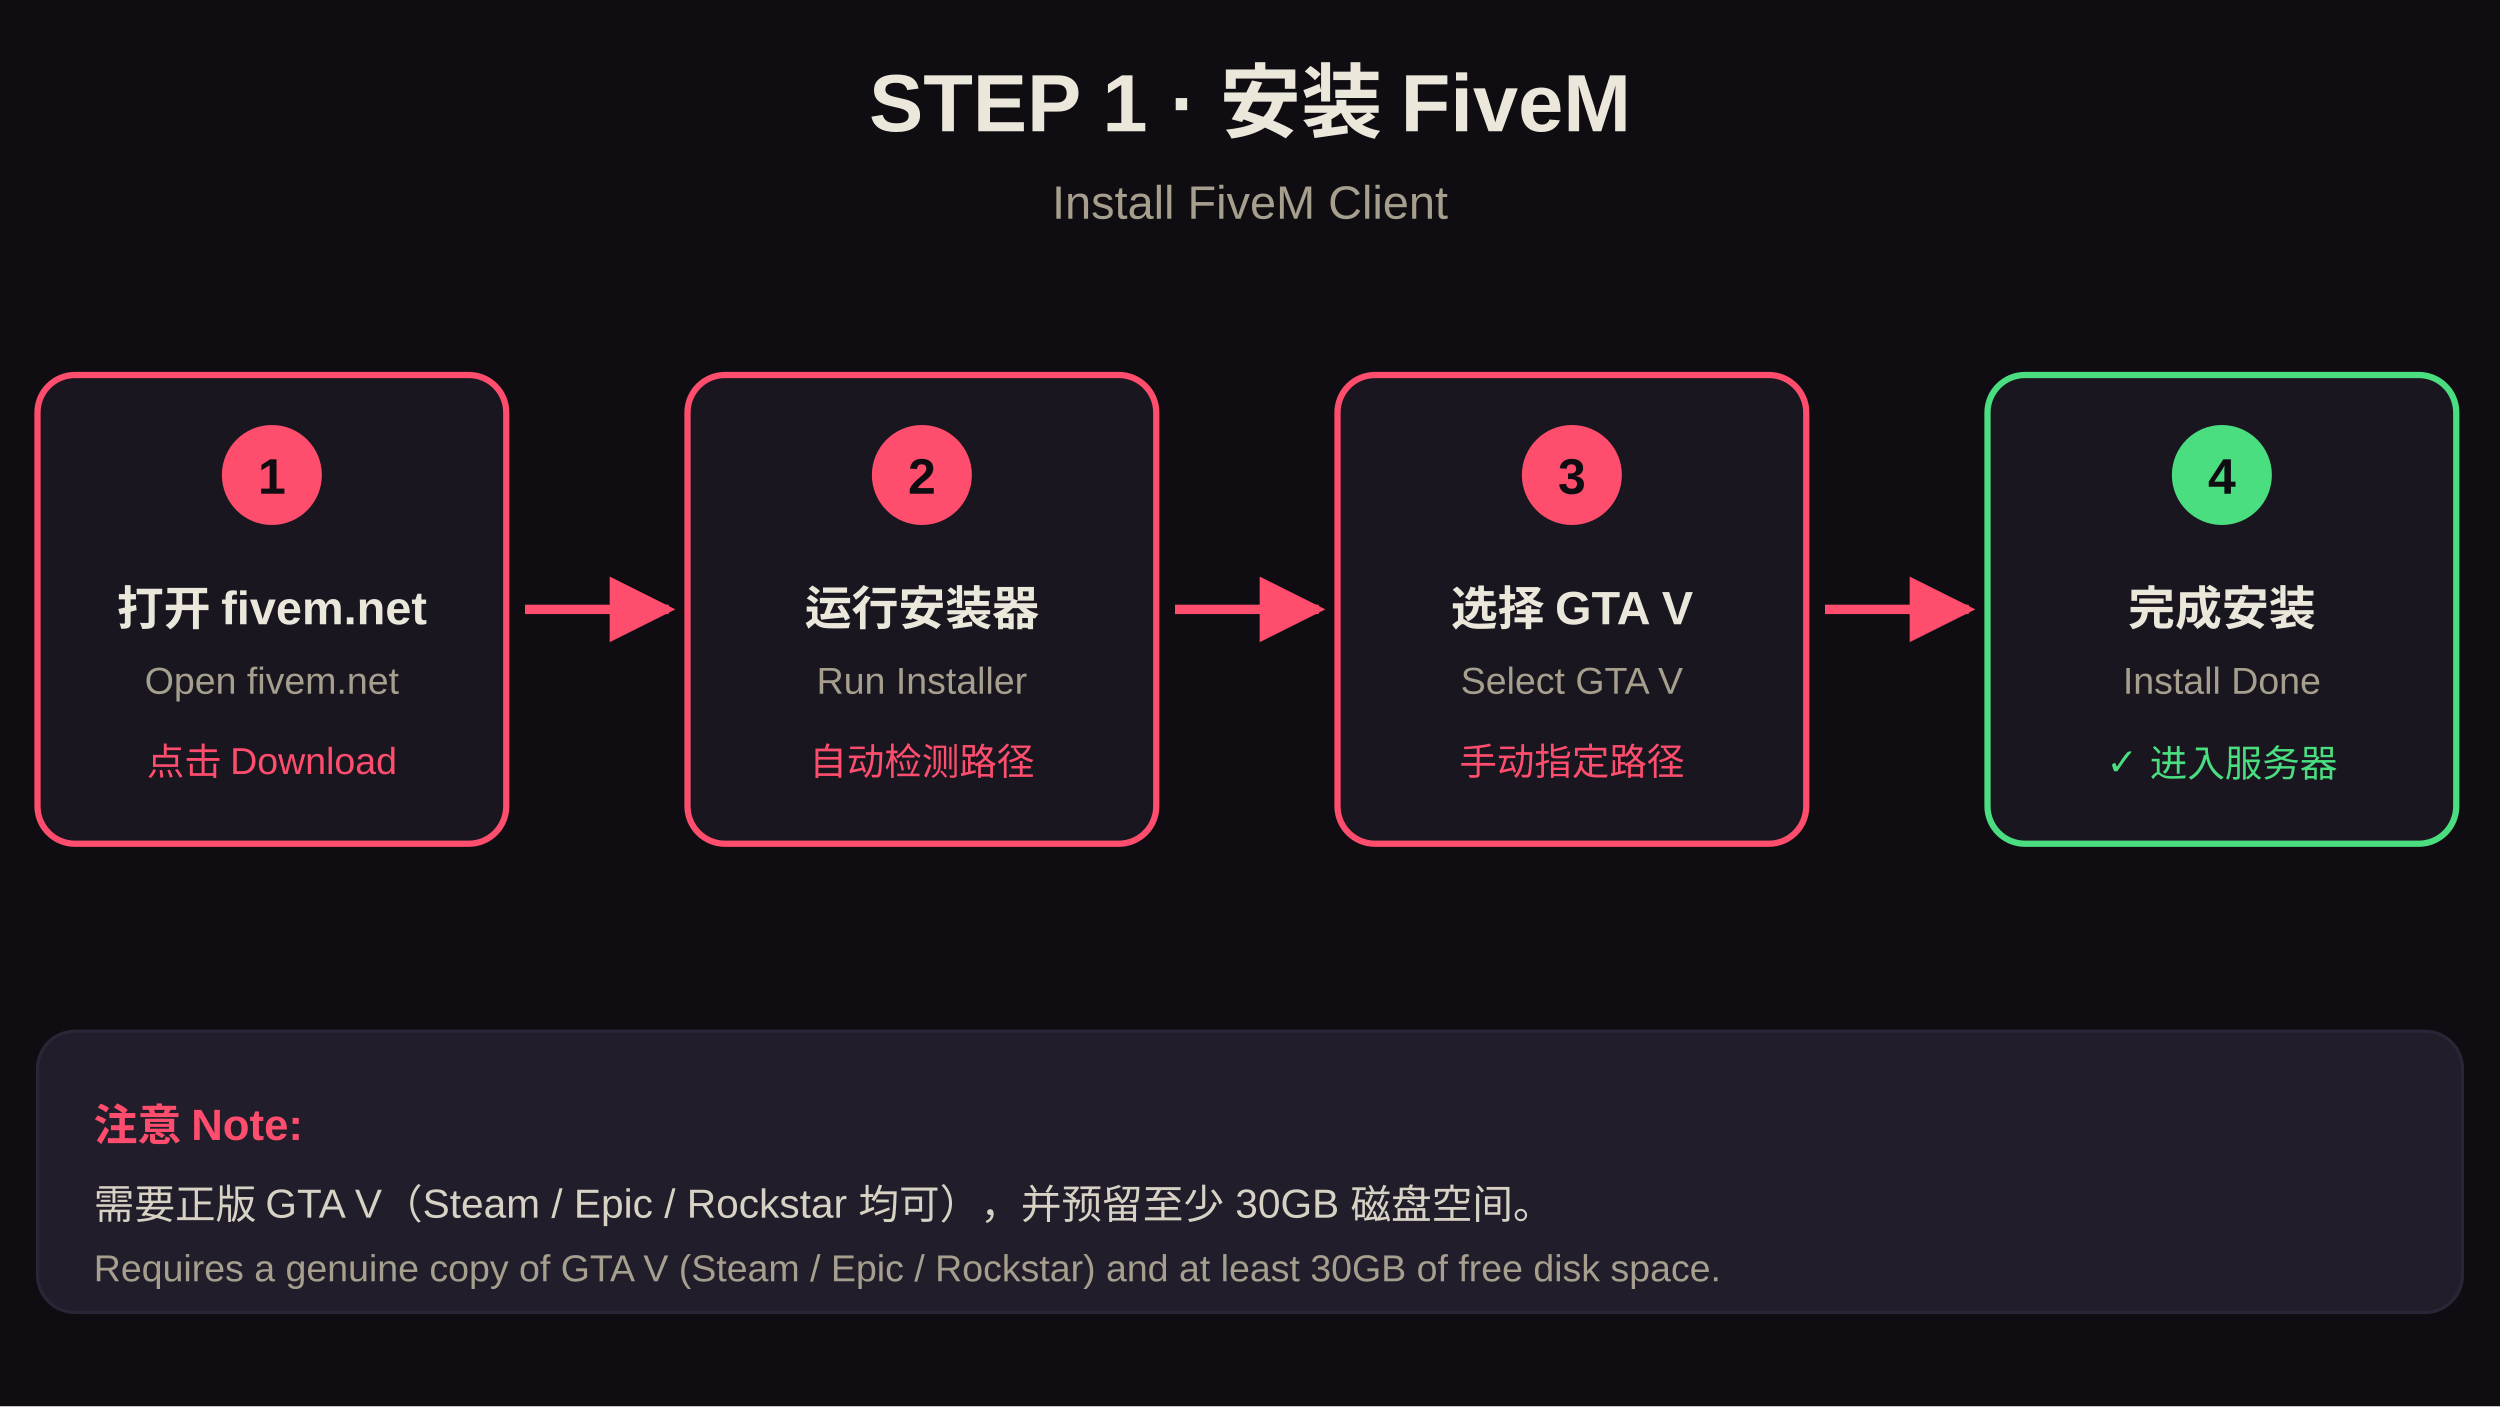
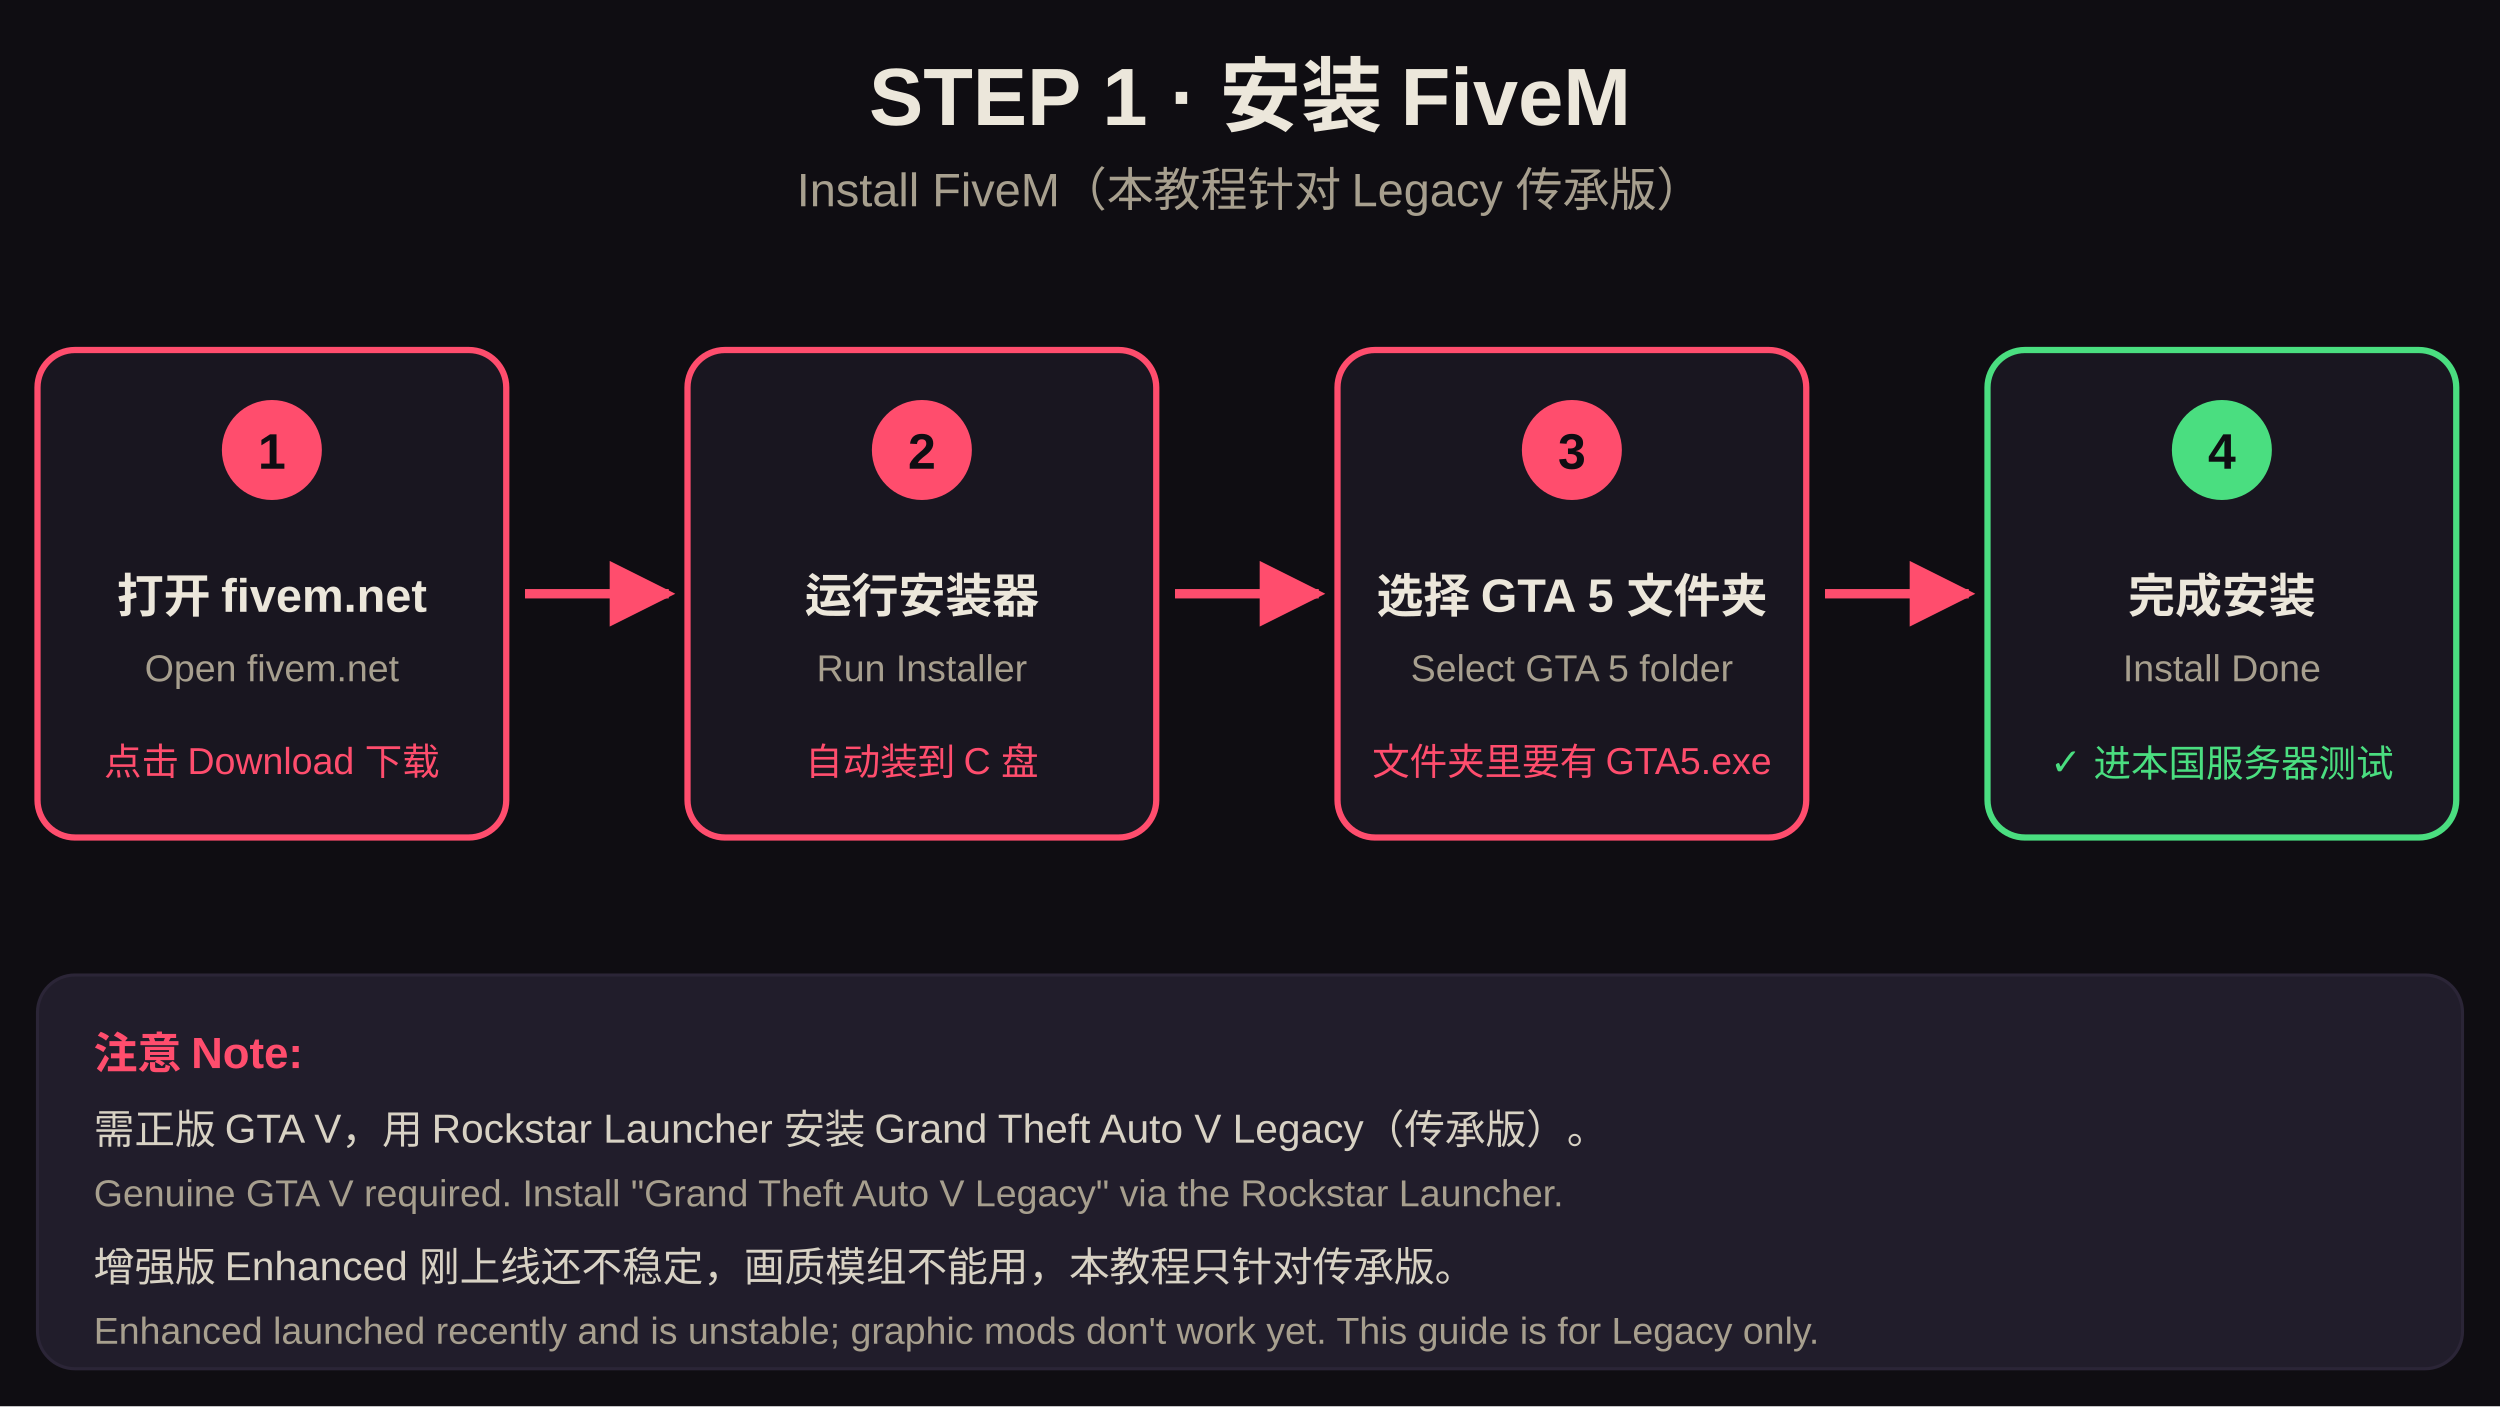
<svg xmlns="http://www.w3.org/2000/svg" width="800" height="450" viewBox="0 0 800 450" font-family="'Microsoft YaHei','Segoe UI',Arial,sans-serif">
  <rect width="800" height="450" fill="#0f0d12" />
-   <text x="400" y="42" text-anchor="middle" font-size="26" font-weight="bold" fill="#ece7db">STEP 1 · 安装 FiveM</text>
-   <text x="400" y="70" text-anchor="middle" font-size="15" fill="#a79f8e">Install FiveM Client</text>
-   <rect x="12" y="120" width="150" height="150" rx="12" fill="#191620" stroke="#ff4d6d" stroke-width="2" />
-   <circle cx="87" cy="152" r="16" fill="#ff4d6d" />
-   <text x="87" y="158" text-anchor="middle" font-size="16" font-weight="bold" fill="#0f0d12">1</text>
-   <text x="87" y="200" text-anchor="middle" font-size="15" font-weight="bold" fill="#ece7db">打开 fivem.net</text>
-   <text x="87" y="222" text-anchor="middle" font-size="12" fill="#a79f8e">Open fivem.net</text>
-   <text x="87" y="248" text-anchor="middle" font-size="12" fill="#ff4d6d">点击 Download</text>
-   <path d="M 168 195 L 214 195" stroke="#ff4d6d" stroke-width="3" marker-end="url(#ar)" />
-   <rect x="220" y="120" width="150" height="150" rx="12" fill="#191620" stroke="#ff4d6d" stroke-width="2" />
-   <circle cx="295" cy="152" r="16" fill="#ff4d6d" />
-   <text x="295" y="158" text-anchor="middle" font-size="16" font-weight="bold" fill="#0f0d12">2</text>
-   <text x="295" y="200" text-anchor="middle" font-size="15" font-weight="bold" fill="#ece7db">运行安装器</text>
-   <text x="295" y="222" text-anchor="middle" font-size="12" fill="#a79f8e">Run Installer</text>
-   <text x="295" y="248" text-anchor="middle" font-size="12" fill="#ff4d6d">自动检测路径</text>
-   <path d="M 376 195 L 422 195" stroke="#ff4d6d" stroke-width="3" marker-end="url(#ar)" />
-   <rect x="428" y="120" width="150" height="150" rx="12" fill="#191620" stroke="#ff4d6d" stroke-width="2" />
-   <circle cx="503" cy="152" r="16" fill="#ff4d6d" />
-   <text x="503" y="158" text-anchor="middle" font-size="16" font-weight="bold" fill="#0f0d12">3</text>
-   <text x="503" y="200" text-anchor="middle" font-size="15" font-weight="bold" fill="#ece7db">选择 GTA V</text>
-   <text x="503" y="222" text-anchor="middle" font-size="12" fill="#a79f8e">Select GTA V</text>
-   <text x="503" y="248" text-anchor="middle" font-size="12" fill="#ff4d6d">手动指定路径</text>
-   <path d="M 584 195 L 630 195" stroke="#ff4d6d" stroke-width="3" marker-end="url(#ar)" />
-   <rect x="636" y="120" width="150" height="150" rx="12" fill="#191620" stroke="#4ade80" stroke-width="2" />
-   <circle cx="711" cy="152" r="16" fill="#4ade80" />
-   <text x="711" y="158" text-anchor="middle" font-size="16" font-weight="bold" fill="#0f0d12">4</text>
-   <text x="711" y="200" text-anchor="middle" font-size="15" font-weight="bold" fill="#ece7db">完成安装</text>
-   <text x="711" y="222" text-anchor="middle" font-size="12" fill="#a79f8e">Install Done</text>
-   <text x="711" y="248" text-anchor="middle" font-size="12" fill="#4ade80">✓ 进入服务器</text>
-   <rect x="12" y="330" width="776" height="90" rx="12" fill="#211d2b" stroke="#2b2537" />
-   <text x="30" y="365" font-size="14" fill="#ff4d6d" font-weight="bold">注意 Note:</text>
-   <text x="30" y="390" font-size="13" fill="#d8d2c4">需要正版 GTA V（Steam / Epic / Rockstar 均可），并预留至少 30GB 磁盘空间。</text>
-   <text x="30" y="410" font-size="12" fill="#a79f8e">Requires a genuine copy of GTA V (Steam / Epic / Rockstar) and at least 30GB of free disk space.</text>
+   <text x="400" y="40" text-anchor="middle" font-size="26" font-weight="bold" fill="#ece7db">STEP 1 · 安装 FiveM</text>
+   <text x="400" y="66" text-anchor="middle" font-size="15" fill="#a79f8e">Install FiveM（本教程针对 Legacy 传承版）</text>
+   <rect x="12" y="112" width="150" height="156" rx="12" fill="#191620" stroke="#ff4d6d" stroke-width="2" />
+   <circle cx="87" cy="144" r="16" fill="#ff4d6d" />
+   <text x="87" y="150" text-anchor="middle" font-size="16" font-weight="bold" fill="#0f0d12">1</text>
+   <text x="87" y="196" text-anchor="middle" font-size="15" font-weight="bold" fill="#ece7db">打开 fivem.net</text>
+   <text x="87" y="218" text-anchor="middle" font-size="12" fill="#a79f8e">Open fivem.net</text>
+   <text x="87" y="248" text-anchor="middle" font-size="12" fill="#ff4d6d">点击 Download 下载</text>
+   <path d="M 168 190 L 214 190" stroke="#ff4d6d" stroke-width="3" marker-end="url(#ar)" />
+   <rect x="220" y="112" width="150" height="156" rx="12" fill="#191620" stroke="#ff4d6d" stroke-width="2" />
+   <circle cx="295" cy="144" r="16" fill="#ff4d6d" />
+   <text x="295" y="150" text-anchor="middle" font-size="16" font-weight="bold" fill="#0f0d12">2</text>
+   <text x="295" y="196" text-anchor="middle" font-size="15" font-weight="bold" fill="#ece7db">运行安装器</text>
+   <text x="295" y="218" text-anchor="middle" font-size="12" fill="#a79f8e">Run Installer</text>
+   <text x="295" y="248" text-anchor="middle" font-size="12" fill="#ff4d6d">自动装到 C 盘</text>
+   <path d="M 376 190 L 422 190" stroke="#ff4d6d" stroke-width="3" marker-end="url(#ar)" />
+   <rect x="428" y="112" width="150" height="156" rx="12" fill="#191620" stroke="#ff4d6d" stroke-width="2" />
+   <circle cx="503" cy="144" r="16" fill="#ff4d6d" />
+   <text x="503" y="150" text-anchor="middle" font-size="16" font-weight="bold" fill="#0f0d12">3</text>
+   <text x="503" y="196" text-anchor="middle" font-size="15" font-weight="bold" fill="#ece7db">选择 GTA 5 文件夹</text>
+   <text x="503" y="218" text-anchor="middle" font-size="12" fill="#a79f8e">Select GTA 5 folder</text>
+   <text x="503" y="248" text-anchor="middle" font-size="12" fill="#ff4d6d">文件夹里要有 GTA5.exe</text>
+   <path d="M 584 190 L 630 190" stroke="#ff4d6d" stroke-width="3" marker-end="url(#ar)" />
+   <rect x="636" y="112" width="150" height="156" rx="12" fill="#191620" stroke="#4ade80" stroke-width="2" />
+   <circle cx="711" cy="144" r="16" fill="#4ade80" />
+   <text x="711" y="150" text-anchor="middle" font-size="16" font-weight="bold" fill="#0f0d12">4</text>
+   <text x="711" y="196" text-anchor="middle" font-size="15" font-weight="bold" fill="#ece7db">完成安装</text>
+   <text x="711" y="218" text-anchor="middle" font-size="12" fill="#a79f8e">Install Done</text>
+   <text x="711" y="248" text-anchor="middle" font-size="12" fill="#4ade80">✓ 进本国服务器测试</text>
+   <rect x="12" y="312" width="776" height="126" rx="12" fill="#211d2b" stroke="#2b2537" />
+   <text x="30" y="342" font-size="14" fill="#ff4d6d" font-weight="bold">注意 Note:</text>
+   <text x="30" y="366" font-size="13" fill="#d8d2c4">需正版 GTA V，用 Rockstar Launcher 安装 Grand Theft Auto V Legacy（传承版）。</text>
+   <text x="30" y="386" font-size="12" fill="#a79f8e">Genuine GTA V required. Install "Grand Theft Auto V Legacy" via the Rockstar Launcher.</text>
+   <text x="30" y="410" font-size="13" fill="#d8d2c4">增强版 Enhanced 刚上线还不稳定，画质模组不能用，本教程只针对传承版。</text>
+   <text x="30" y="430" font-size="12" fill="#a79f8e">Enhanced launched recently and is unstable; graphic mods don't work yet. This guide is for Legacy only.</text>
  <defs>
    <marker id="ar" viewBox="0 0 10 10" refX="9" refY="5" markerWidth="7" markerHeight="7" orient="auto-start-reverse">
      <path d="M 0 0 L 10 5 L 0 10 z" fill="#ff4d6d" />
    </marker>
  </defs>
</svg>
